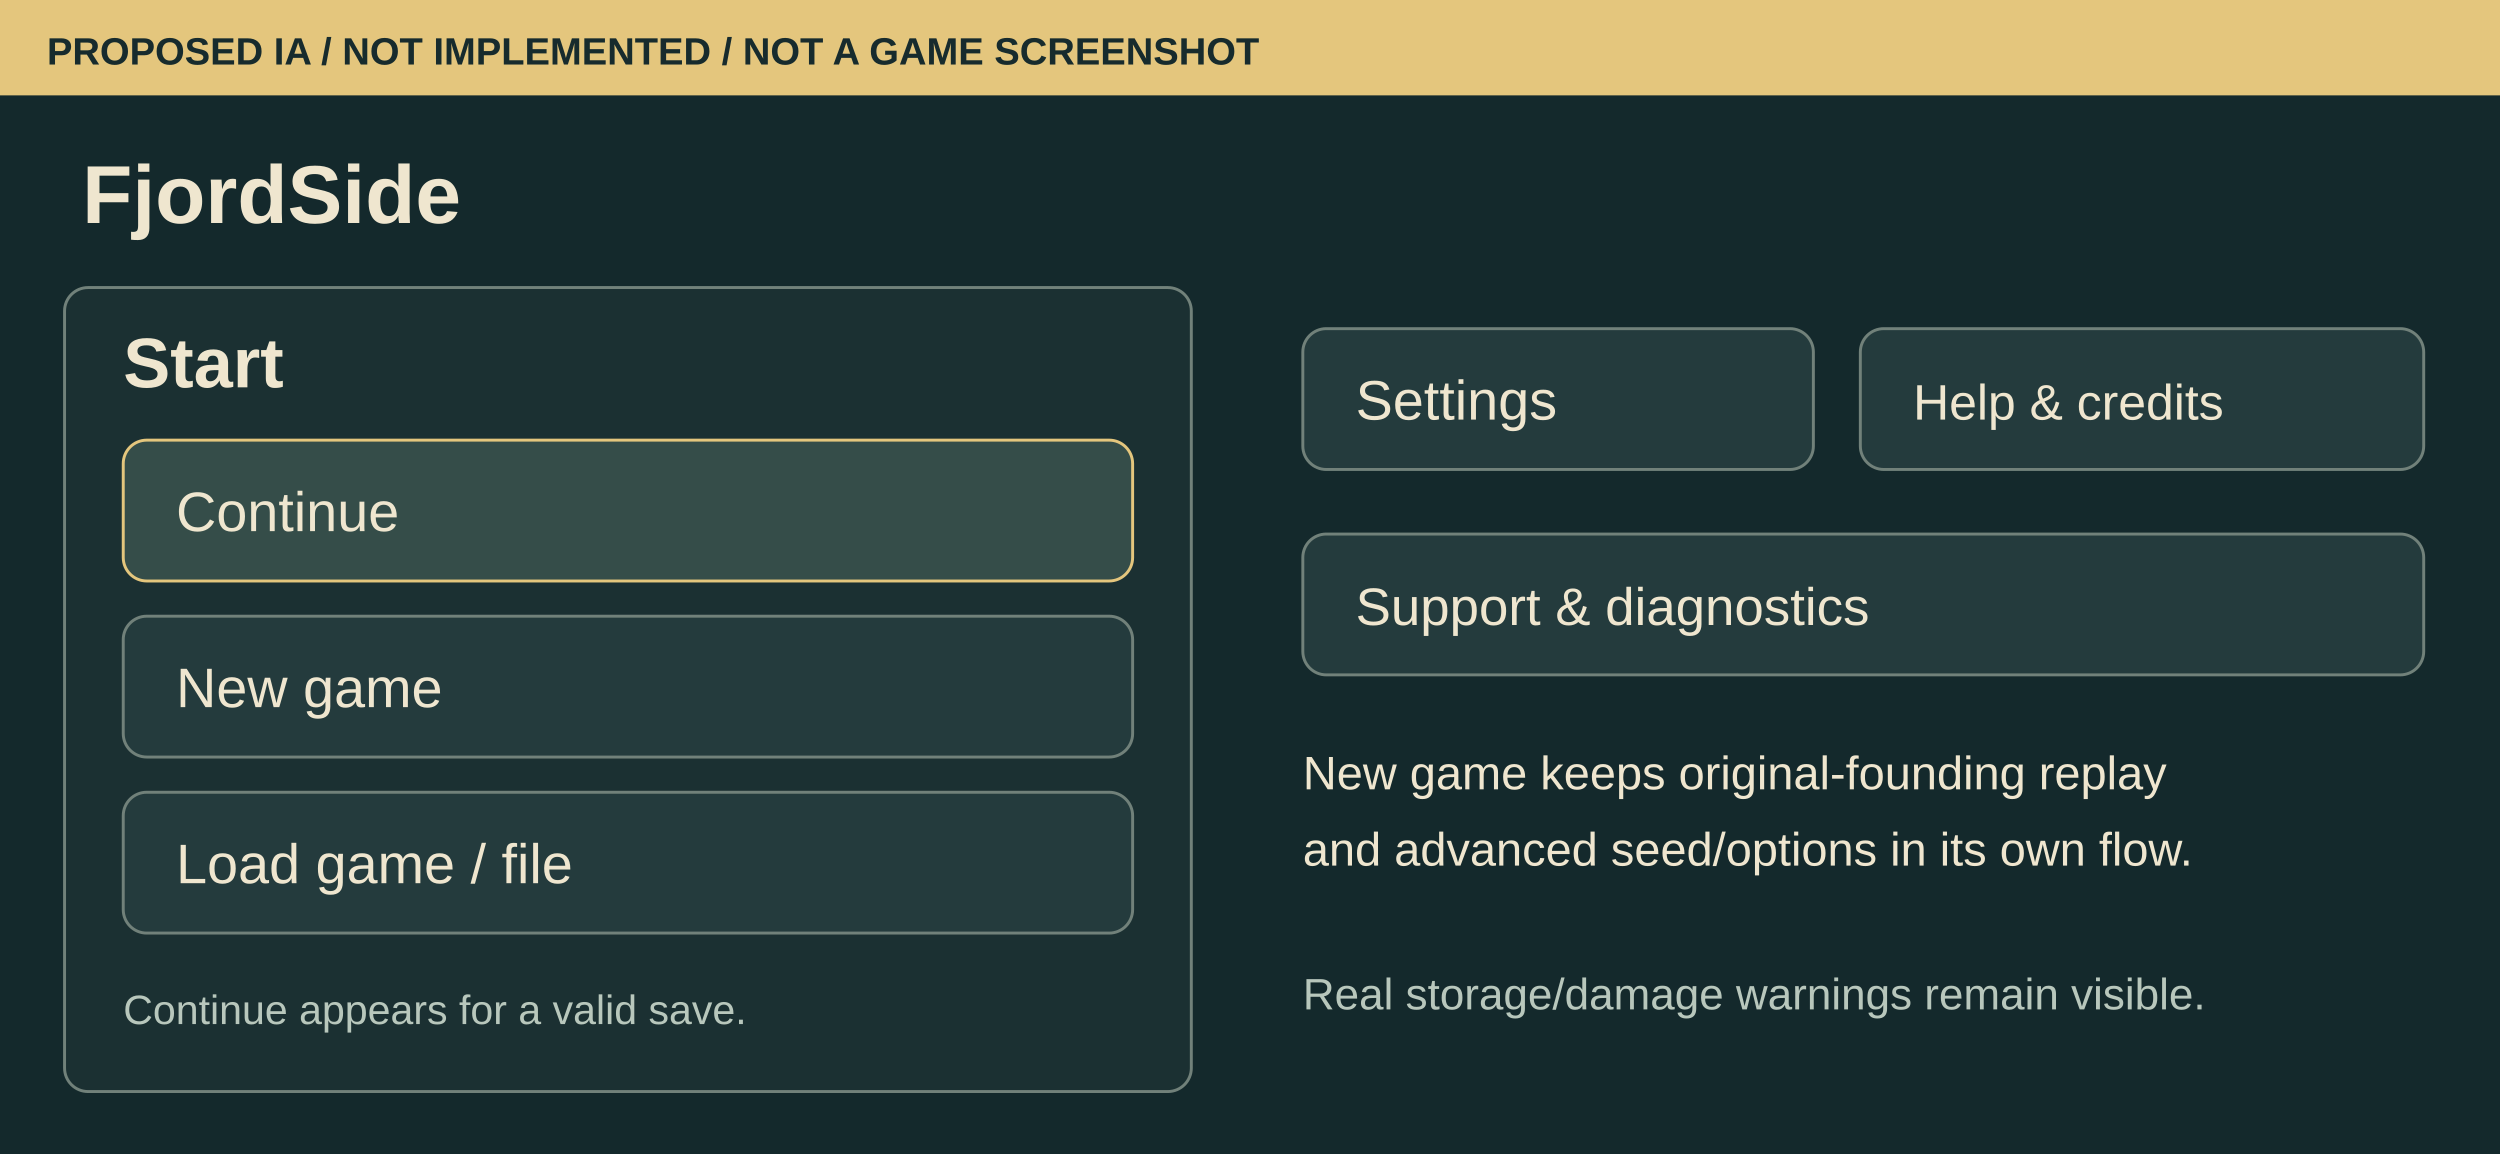
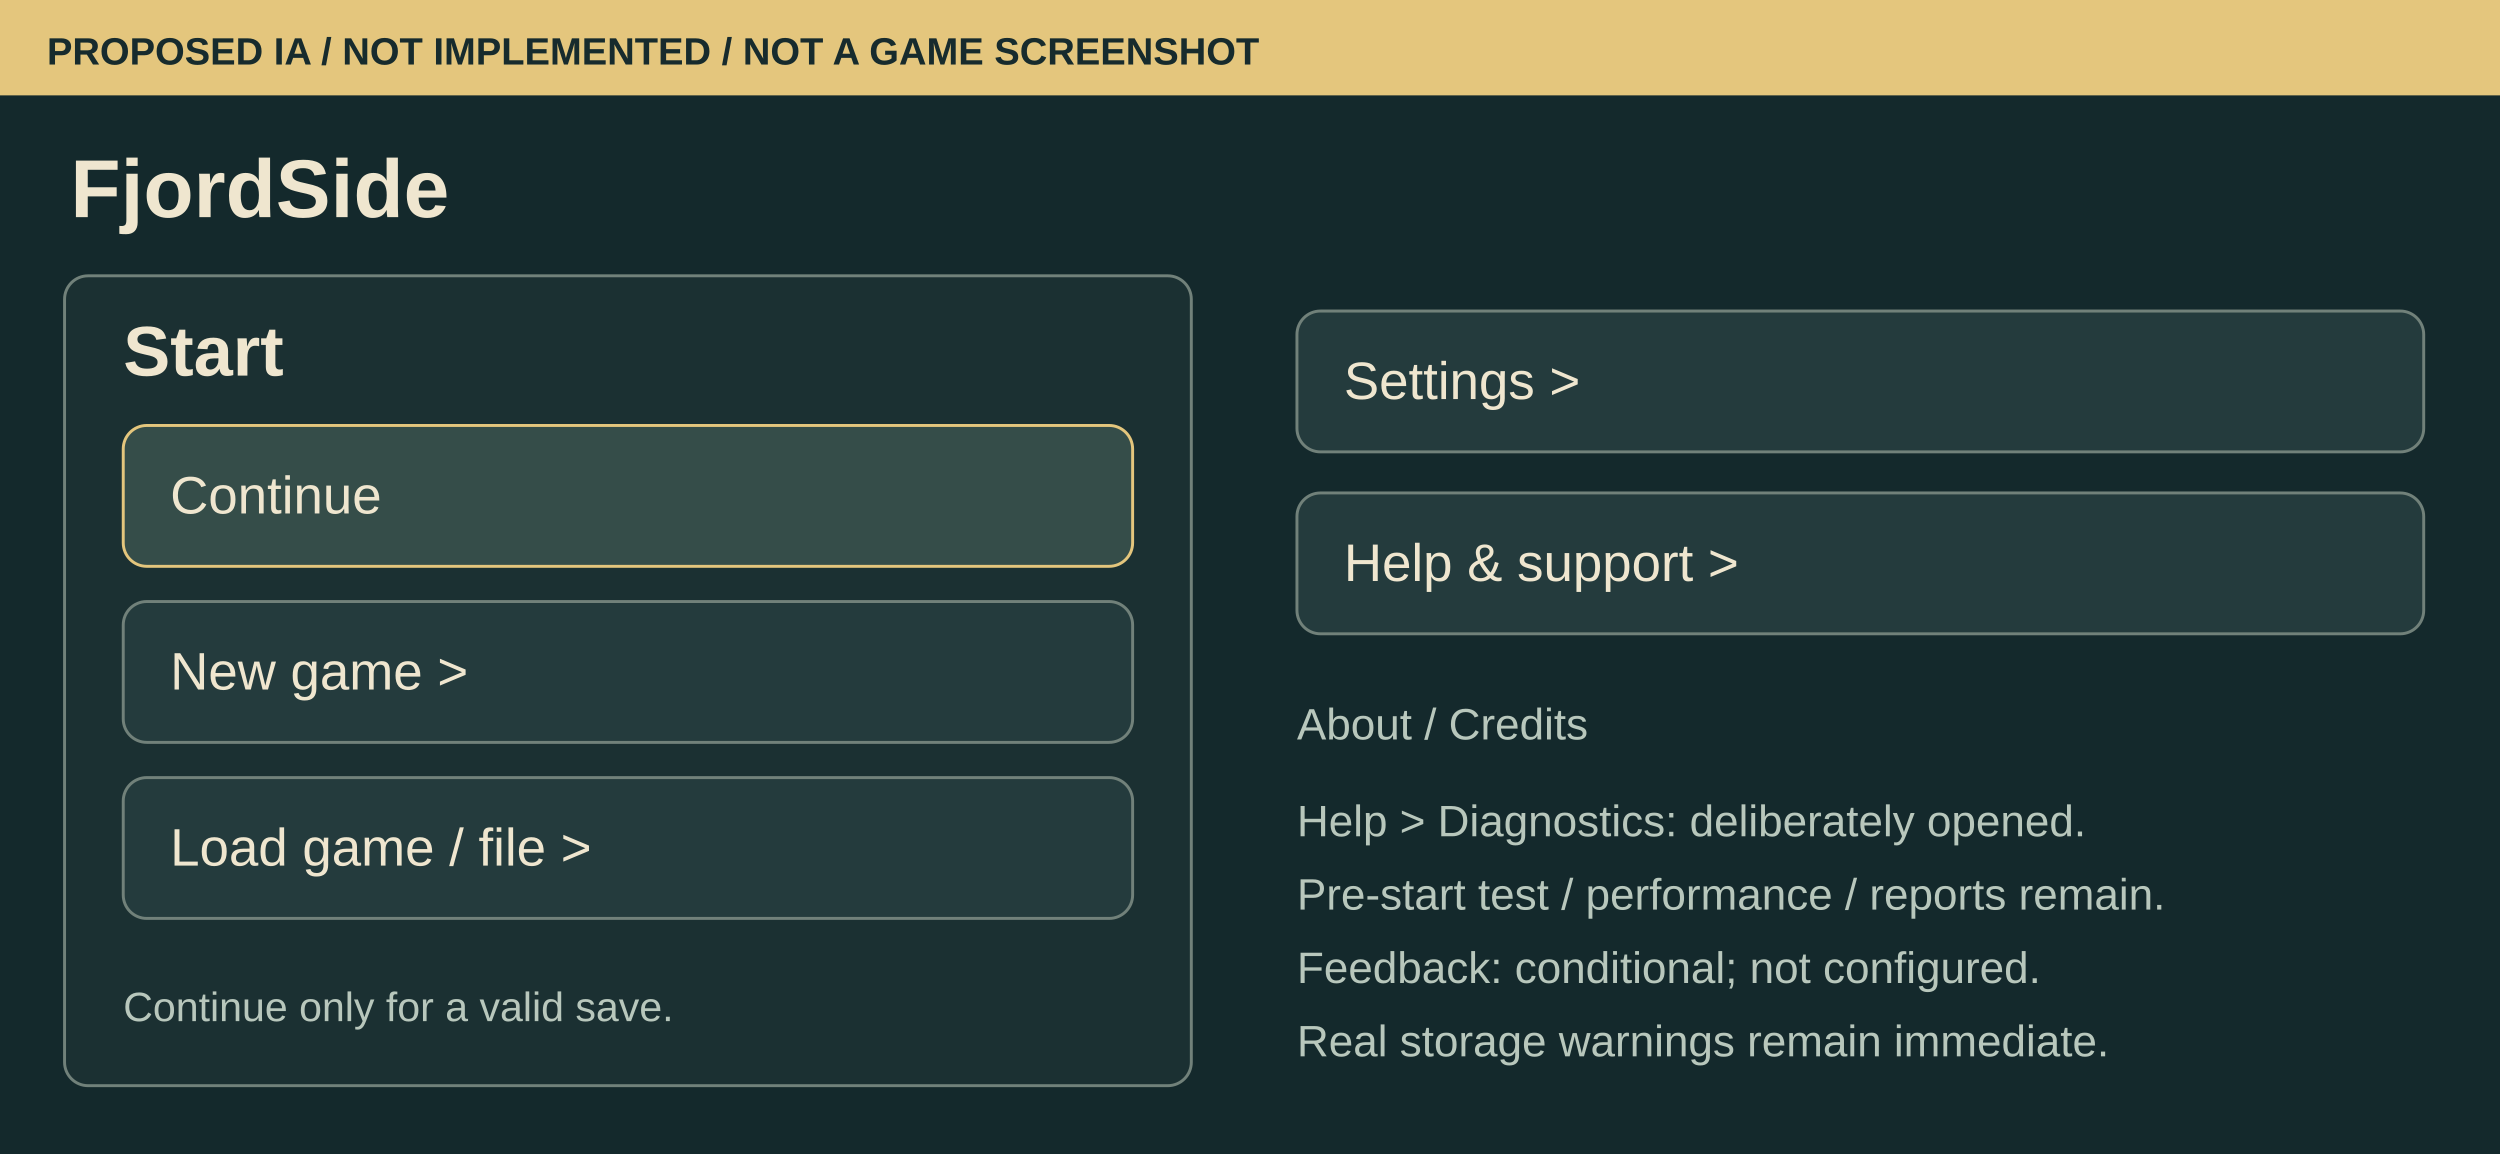
<svg xmlns="http://www.w3.org/2000/svg" width="852" height="393" viewBox="0 0 852 393">
-   <style>text{font-family:Arial,sans-serif}</style>
+   <style>text { font-family: Arial, sans-serif; }</style>
  <rect x="0" y="0" width="852" height="393" rx="0" fill="#14292c" stroke="#14292c" />
-   <text x="28" y="76" font-size="28" fill="#efe6cf" font-weight="700">FjordSide</text>
-   <rect x="22" y="98" width="384" height="274" rx="8" fill="#1b3032" stroke="#71817a" />
-   <text x="42" y="132" font-size="24" fill="#efe6cf" font-weight="700">Start</text>
-   <rect x="42" y="150" width="344" height="48" rx="8" fill="#354d49" stroke="#e4c67d" />
-   <text x="60" y="181.0" font-size="19" fill="#efe6cf" font-weight="400">Continue</text>
-   <rect x="42" y="210" width="344" height="48" rx="8" fill="#243b3d" stroke="#71817a" />
-   <text x="60" y="241.0" font-size="19" fill="#efe6cf" font-weight="400">New game</text>
-   <rect x="42" y="270" width="344" height="48" rx="8" fill="#243b3d" stroke="#71817a" />
-   <text x="60" y="301.0" font-size="19" fill="#efe6cf" font-weight="400">Load game / file</text>
-   <text x="42" y="349" font-size="14" fill="#b8c7bc" font-weight="400">Continue appears for a valid save.</text>
-   <rect x="444" y="112" width="174" height="48" rx="8" fill="#243b3d" stroke="#71817a" />
-   <text x="462" y="143.0" font-size="19" fill="#efe6cf" font-weight="400">Settings</text>
-   <rect x="634" y="112" width="192" height="48" rx="8" fill="#243b3d" stroke="#71817a" />
-   <text x="652" y="143.0" font-size="17" fill="#efe6cf" font-weight="400">Help &amp; credits</text>
-   <rect x="444" y="182" width="382" height="48" rx="8" fill="#243b3d" stroke="#71817a" />
-   <text x="462" y="213.0" font-size="18" fill="#efe6cf" font-weight="400">Support &amp; diagnostics</text>
-   <text x="444" y="269" font-size="16" fill="#efe6cf" font-weight="400">New game keeps original-founding replay</text>
-   <text x="444" y="295" font-size="16" fill="#efe6cf" font-weight="400">and advanced seed/options in its own flow.</text>
-   <text x="444" y="344" font-size="15" fill="#b8c7bc" font-weight="400">Real storage/damage warnings remain visible.</text>
+   <text x="24" y="74" font-size="28" fill="#efe6cf" font-weight="700">FjordSide</text>
+   <rect x="22" y="94" width="384" height="276" rx="8" fill="#1b3032" stroke="#71817a" />
+   <text x="42" y="128" font-size="24" fill="#efe6cf" font-weight="700">Start</text>
+   <rect x="42" y="145" width="344" height="48" rx="8" fill="#354d49" stroke="#e4c67d" />
+   <text x="58" y="175.0" font-size="18" fill="#efe6cf" font-weight="400">Continue</text>
+   <rect x="42" y="205" width="344" height="48" rx="8" fill="#243b3d" stroke="#71817a" />
+   <text x="58" y="235.0" font-size="18" fill="#efe6cf" font-weight="400">New game &gt;</text>
+   <rect x="42" y="265" width="344" height="48" rx="8" fill="#243b3d" stroke="#71817a" />
+   <text x="58" y="295.0" font-size="18" fill="#efe6cf" font-weight="400">Load game / file &gt;</text>
+   <text x="42" y="348" font-size="14" fill="#b8c7bc" font-weight="400">Continue only for a valid save.</text>
+   <rect x="442" y="106" width="384" height="48" rx="8" fill="#243b3d" stroke="#71817a" />
+   <text x="458" y="136.0" font-size="18" fill="#efe6cf" font-weight="400">Settings &gt;</text>
+   <rect x="442" y="168" width="384" height="48" rx="8" fill="#243b3d" stroke="#71817a" />
+   <text x="458" y="198.0" font-size="18" fill="#efe6cf" font-weight="400">Help &amp; support &gt;</text>
+   <text x="442" y="252" font-size="15" fill="#b8c7bc" font-weight="400">About / Credits</text>
+   <text x="442" y="285" font-size="15" fill="#b8c7bc" font-weight="400">Help &gt; Diagnostics: deliberately opened.</text>
+   <text x="442" y="310" font-size="15" fill="#b8c7bc" font-weight="400">Pre-start test / performance / reports remain.</text>
+   <text x="442" y="335" font-size="15" fill="#b8c7bc" font-weight="400">Feedback: conditional; not configured.</text>
+   <text x="442" y="360" font-size="15" fill="#b8c7bc" font-weight="400">Real storage warnings remain immediate.</text>
  <rect x="0" y="0" width="852" height="32" rx="0" fill="#e4c67d" stroke="#e4c67d" />
  <text x="16" y="22" font-size="13" fill="#172b2d" font-weight="700">PROPOSED IA / NOT IMPLEMENTED / NOT A GAME SCREENSHOT</text>
</svg>
